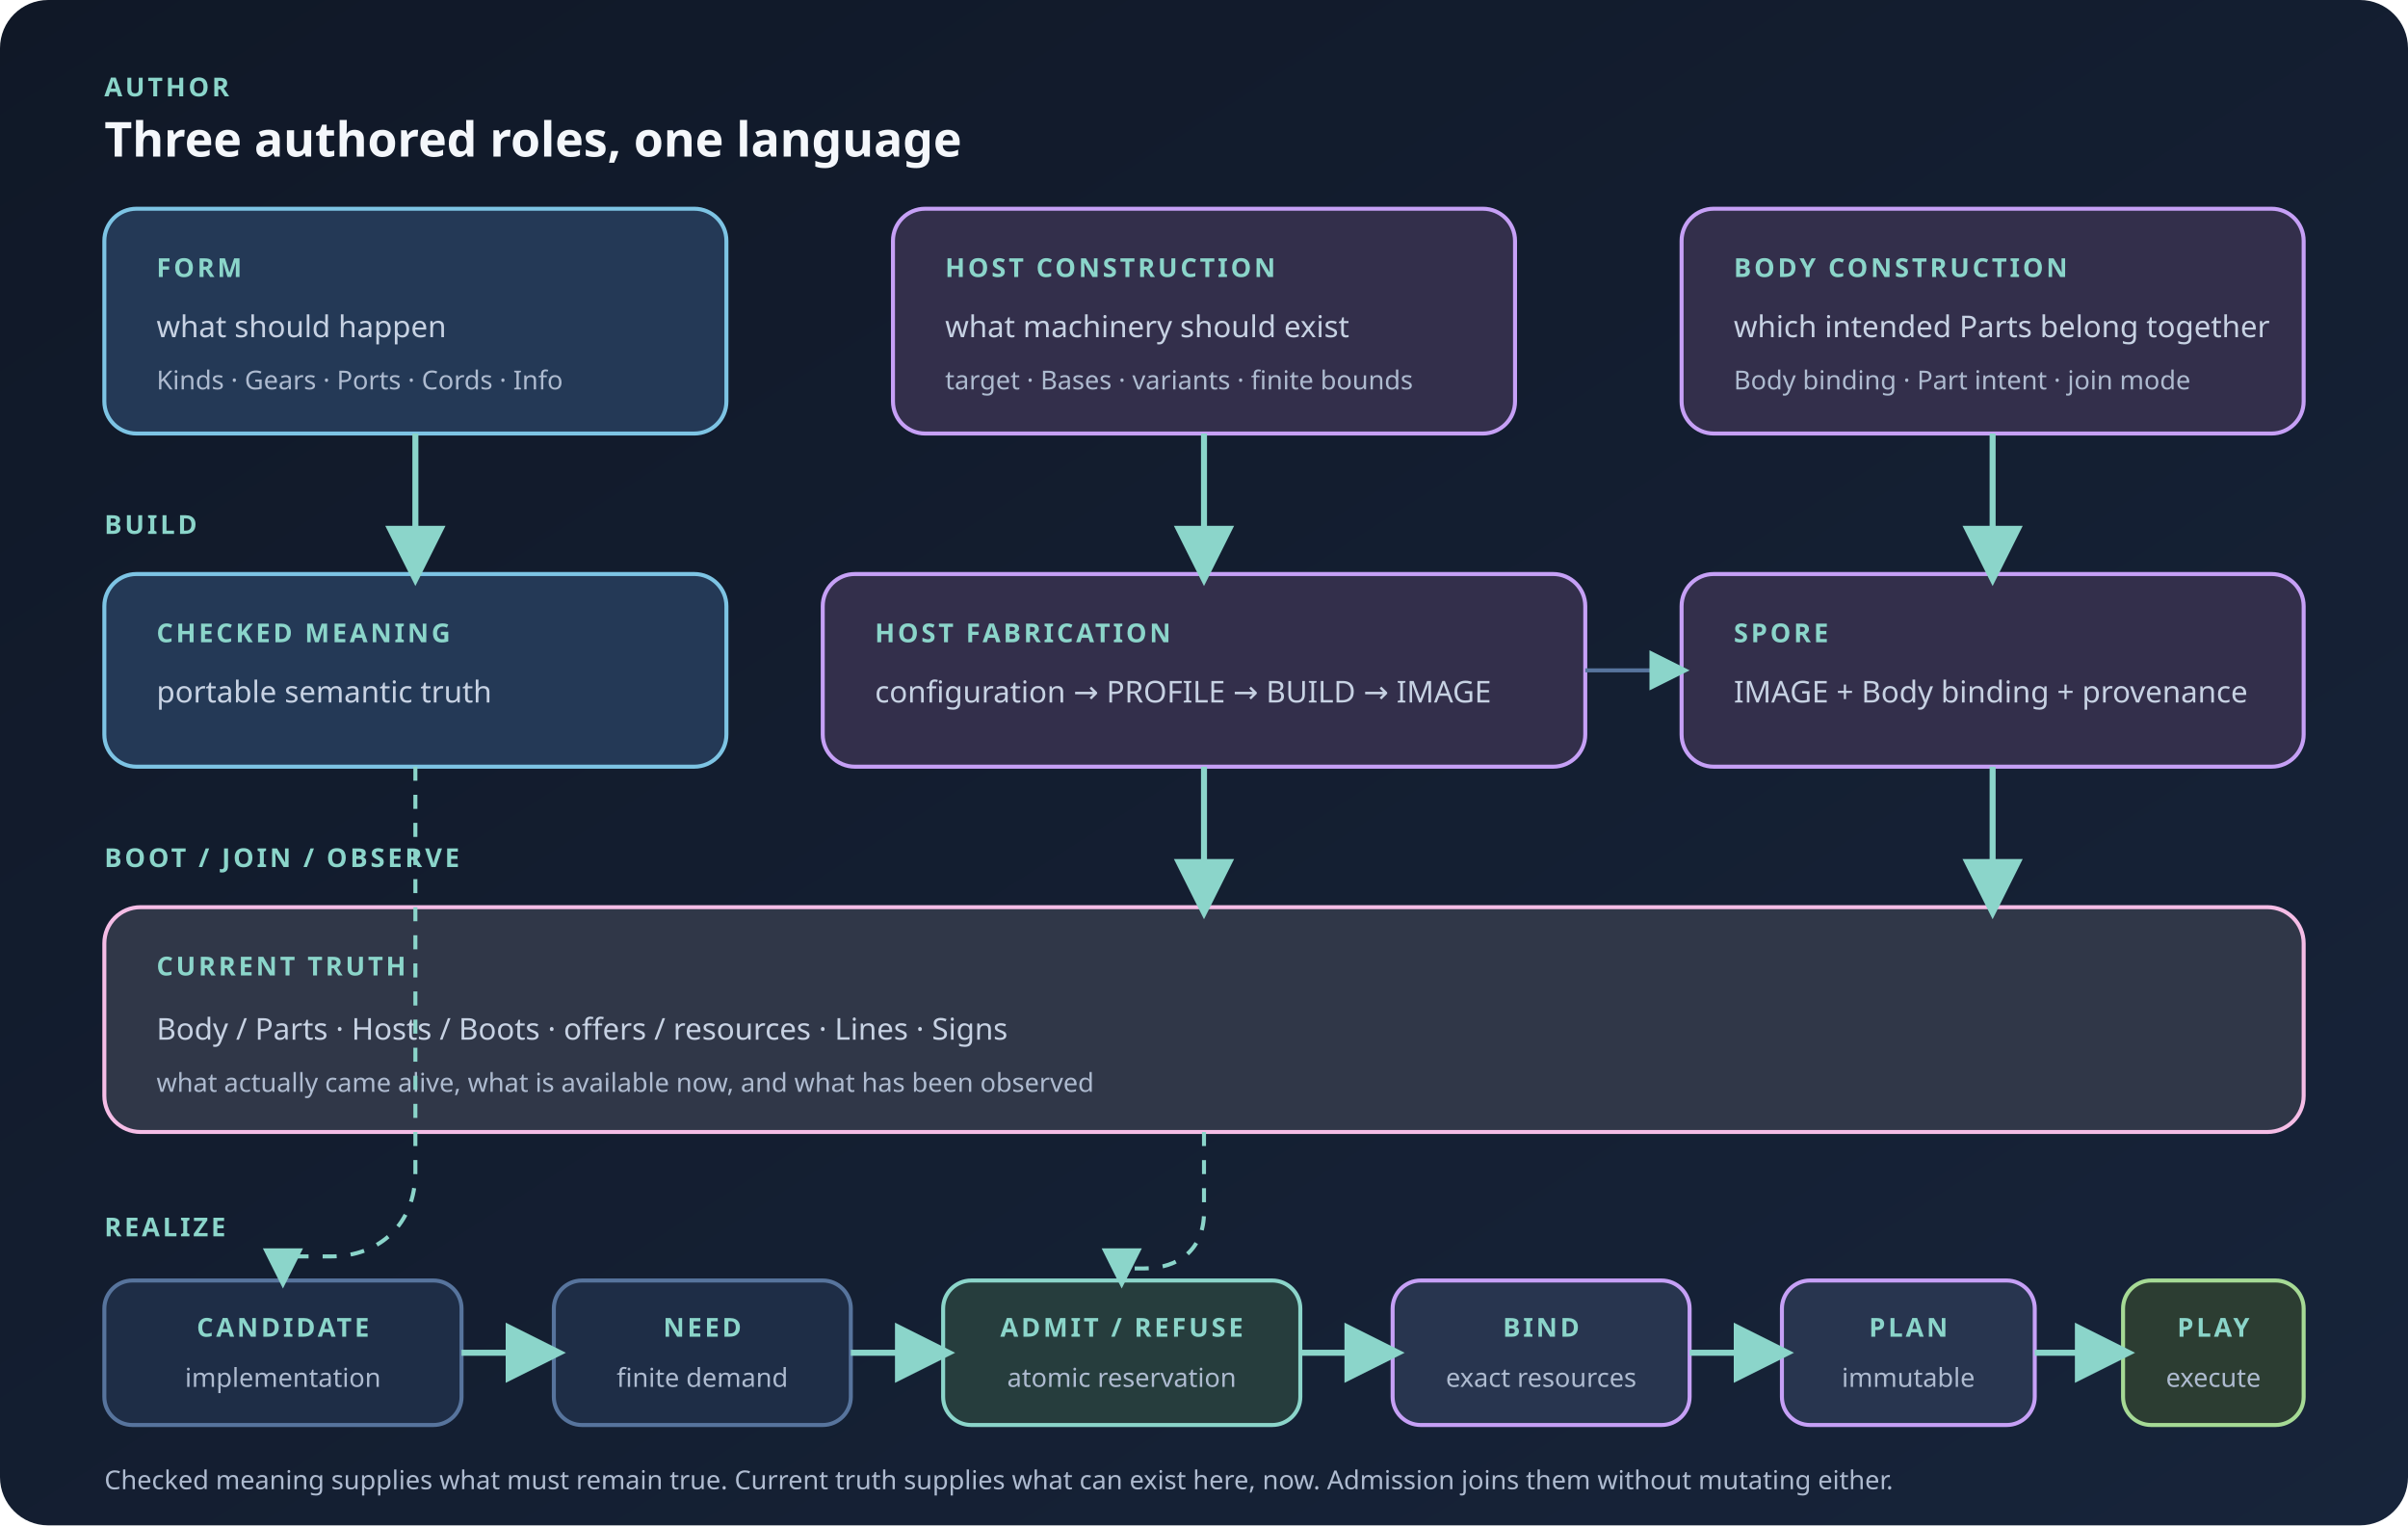
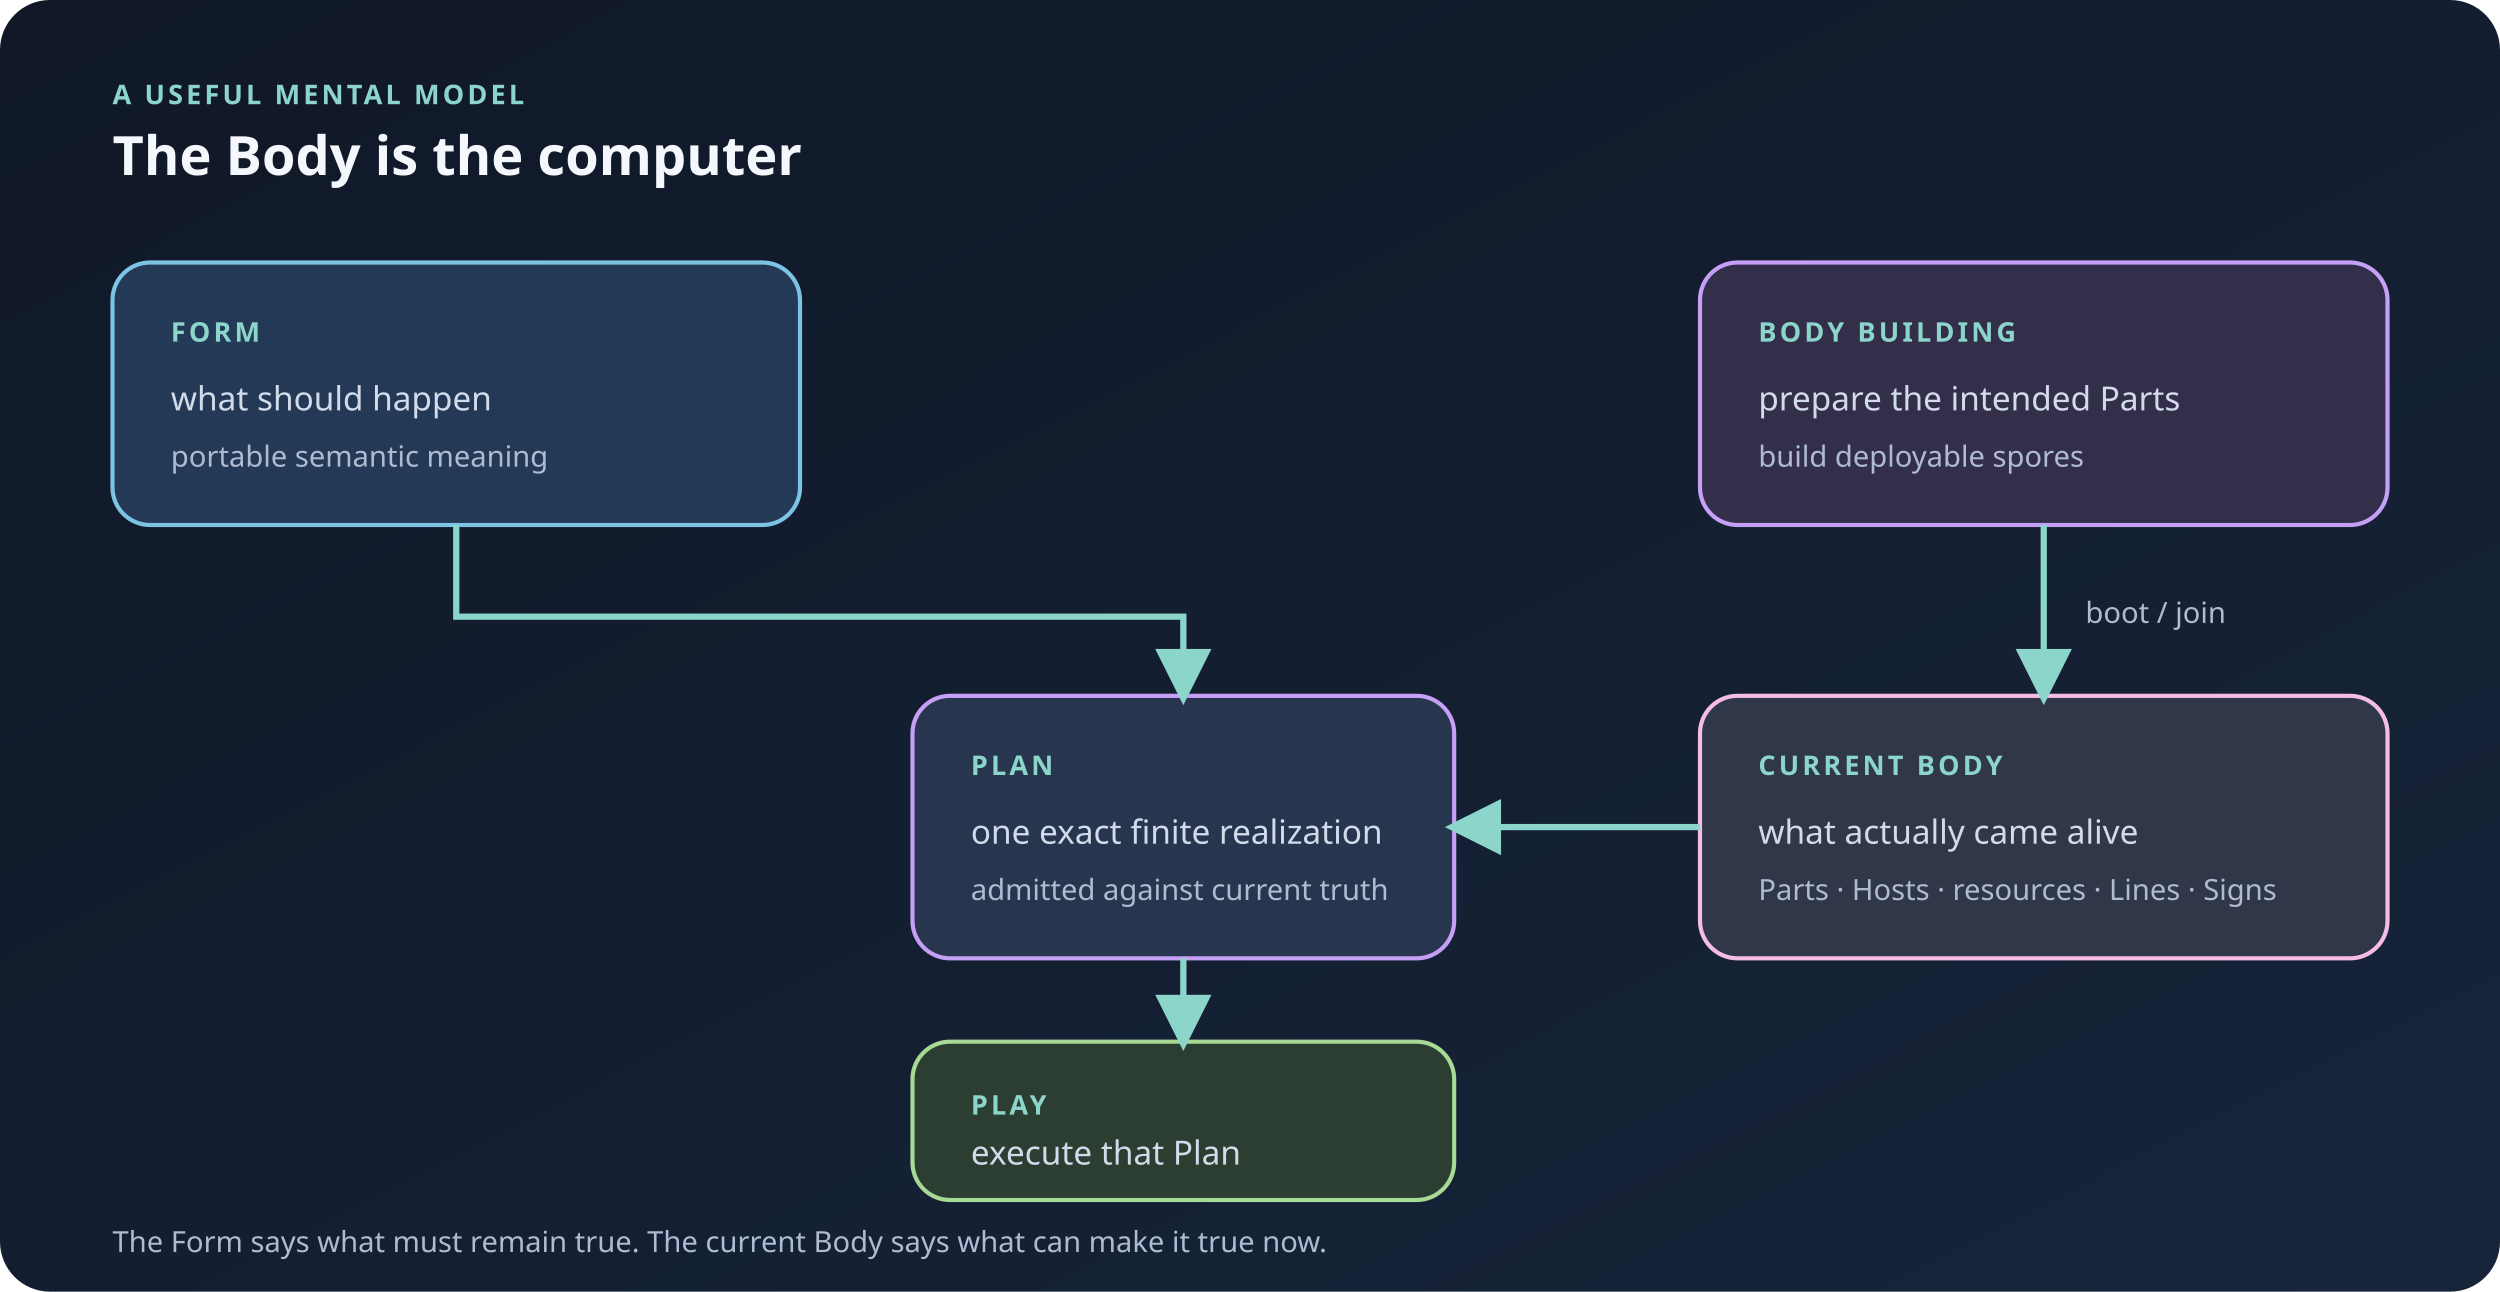
- <svg xmlns="http://www.w3.org/2000/svg" width="1200" height="760" viewBox="0 0 1200 760" role="img" aria-labelledby="title desc">
+ <svg xmlns="http://www.w3.org/2000/svg" width="1200" height="620" viewBox="0 0 1200 620" role="img" aria-labelledby="title desc">
  <defs>
    <linearGradient id="bg" x1="0" y1="0" x2="1" y2="1">
      <stop stop-color="#101827" />
      <stop offset="1" stop-color="#17243a" />
    </linearGradient>
-     <marker id="arrow" markerWidth="10" markerHeight="10" refX="8" refY="5" orient="auto">
-       <path d="M0 0l10 5-10 5z" fill="#8bd5ca" />
+     <marker id="arrow" markerWidth="9" markerHeight="9" refX="7.5" refY="4.5" orient="auto">
+       <path d="M0 0 L9 4.5 L0 9 z" fill="#8bd5ca" />
    </marker>
    <style>
-       .h{font:700 24px ui-sans-serif,system-ui,sans-serif;fill:#f4f7fb}
-       .t{font:15px ui-sans-serif,system-ui,sans-serif;fill:#c7d2e3}
-       .small{font:13px ui-sans-serif,system-ui,sans-serif;fill:#aebbd0}
-       .s{font:700 13px ui-sans-serif,system-ui,sans-serif;letter-spacing:1.4px;fill:#8bd5ca}
-       .box{fill:#1e2d46;stroke:#57749d;stroke-width:2}
+       .h{font:700 26px ui-sans-serif,system-ui,sans-serif;fill:#f4f7fb}
+       .t{font:16px ui-sans-serif,system-ui,sans-serif;fill:#d2dbea}
+       .small{font:14px ui-sans-serif,system-ui,sans-serif;fill:#aebbd0}
+       .s{font:700 13px ui-sans-serif,system-ui,sans-serif;letter-spacing:1.5px;fill:#8bd5ca}
      .semantic{fill:#243956;stroke:#7dc4e4;stroke-width:2}
      .build{fill:#332f4b;stroke:#c6a0f6;stroke-width:2}
-       .observe{fill:#303748;stroke:#f5bde6;stroke-width:2}
-       .admit{fill:#263d3d;stroke:#8bd5ca;stroke-width:2}
+       .truth{fill:#303748;stroke:#f5bde6;stroke-width:2}
      .exact{fill:#28354f;stroke:#c6a0f6;stroke-width:2}
      .play{fill:#2c3d32;stroke:#a6da95;stroke-width:2}
      .line{fill:none;stroke:#8bd5ca;stroke-width:3;marker-end:url(#arrow)}
-       .thin{fill:none;stroke:#57749d;stroke-width:2;marker-end:url(#arrow)}
-       .dash{fill:none;stroke:#8bd5ca;stroke-width:2;stroke-dasharray:7 7;marker-end:url(#arrow)}
    </style>
  </defs>
-   <rect width="1200" height="760" rx="24" fill="url(#bg)" />
-   <text x="52" y="48" class="s">AUTHOR</text>
-   <text x="52" y="78" class="h">Three authored roles, one language</text>
-   <rect x="52" y="104" width="310" height="112" rx="16" class="semantic" />
-   <text x="78" y="138" class="s">FORM</text>
-   <text x="78" y="168" class="t">what should happen</text>
-   <text x="78" y="194" class="small">Kinds · Gears · Ports · Cords · Info</text>
-   <rect x="445" y="104" width="310" height="112" rx="16" class="build" />
-   <text x="471" y="138" class="s">HOST CONSTRUCTION</text>
-   <text x="471" y="168" class="t">what machinery should exist</text>
-   <text x="471" y="194" class="small">target · Bases · variants · finite bounds</text>
-   <rect x="838" y="104" width="310" height="112" rx="16" class="build" />
-   <text x="864" y="138" class="s">BODY CONSTRUCTION</text>
-   <text x="864" y="168" class="t">which intended Parts belong together</text>
-   <text x="864" y="194" class="small">Body binding · Part intent · join mode</text>
-   <text x="52" y="266" class="s">BUILD</text>
-   <rect x="52" y="286" width="310" height="96" rx="16" class="semantic" />
-   <text x="78" y="320" class="s">CHECKED MEANING</text>
-   <text x="78" y="350" class="t">portable semantic truth</text>
-   <rect x="410" y="286" width="380" height="96" rx="16" class="build" />
-   <text x="436" y="320" class="s">HOST FABRICATION</text>
-   <text x="436" y="350" class="t">configuration → PROFILE → BUILD → IMAGE</text>
-   <rect x="838" y="286" width="310" height="96" rx="16" class="build" />
-   <text x="864" y="320" class="s">SPORE</text>
-   <text x="864" y="350" class="t">IMAGE + Body binding + provenance</text>
-   <path d="M207 216v70" class="line" />
-   <path d="M600 216v70" class="line" />
-   <path d="M993 216v70" class="line" />
-   <path d="M790 334h48" class="thin" />
-   <text x="52" y="432" class="s">BOOT / JOIN / OBSERVE</text>
-   <rect x="52" y="452" width="1096" height="112" rx="18" class="observe" />
-   <text x="78" y="486" class="s">CURRENT TRUTH</text>
-   <text x="78" y="518" class="t">Body / Parts · Hosts / Boots · offers / resources · Lines · Signs</text>
-   <text x="78" y="544" class="small">what actually came alive, what is available now, and what has been observed</text>
-   <path d="M600 382v70" class="line" />
-   <path d="M993 382v70" class="line" />
-   <text x="52" y="616" class="s">REALIZE</text>
-   <rect x="52" y="638" width="178" height="72" rx="14" class="box" />
-   <text x="141" y="666" text-anchor="middle" class="s">CANDIDATE</text>
-   <text x="141" y="691" text-anchor="middle" class="small">implementation</text>
-   <rect x="276" y="638" width="148" height="72" rx="14" class="box" />
-   <text x="350" y="666" text-anchor="middle" class="s">NEED</text>
-   <text x="350" y="691" text-anchor="middle" class="small">finite demand</text>
-   <rect x="470" y="638" width="178" height="72" rx="14" class="admit" />
-   <text x="559" y="666" text-anchor="middle" class="s">ADMIT / REFUSE</text>
-   <text x="559" y="691" text-anchor="middle" class="small">atomic reservation</text>
-   <rect x="694" y="638" width="148" height="72" rx="14" class="exact" />
-   <text x="768" y="666" text-anchor="middle" class="s">BIND</text>
-   <text x="768" y="691" text-anchor="middle" class="small">exact resources</text>
-   <rect x="888" y="638" width="126" height="72" rx="14" class="exact" />
-   <text x="951" y="666" text-anchor="middle" class="s">PLAN</text>
-   <text x="951" y="691" text-anchor="middle" class="small">immutable</text>
-   <rect x="1058" y="638" width="90" height="72" rx="14" class="play" />
-   <text x="1103" y="666" text-anchor="middle" class="s">PLAY</text>
-   <text x="1103" y="691" text-anchor="middle" class="small">execute</text>
-   <path d="M230 674h46" class="line" />
-   <path d="M424 674h46" class="line" />
-   <path d="M648 674h46" class="line" />
-   <path d="M842 674h46" class="line" />
-   <path d="M1014 674h44" class="line" />
-   <path d="M207 382v202c0 26-18 42-42 42h-24v12" class="dash" />
-   <path d="M600 564v40c0 18-12 28-30 28H559v6" class="dash" />
-   <text x="52" y="742" class="small">Checked meaning supplies what must remain true. Current truth supplies what can exist here, now. Admission joins them without mutating either.</text>
+   <rect width="1200" height="620" rx="24" fill="url(#bg)" />
+   <text x="54" y="50" class="s">A USEFUL MENTAL MODEL</text>
+   <text x="54" y="84" class="h">The Body is the computer</text>
+   <rect x="54" y="126" width="330" height="126" rx="18" class="semantic" />
+   <text x="82" y="164" class="s">FORM</text>
+   <text x="82" y="197" class="t">what should happen</text>
+   <text x="82" y="224" class="small">portable semantic meaning</text>
+   <rect x="816" y="126" width="330" height="126" rx="18" class="build" />
+   <text x="844" y="164" class="s">BODY BUILDING</text>
+   <text x="844" y="197" class="t">prepare the intended Parts</text>
+   <text x="844" y="224" class="small">build deployable spores</text>
+   <rect x="816" y="334" width="330" height="126" rx="18" class="truth" />
+   <text x="844" y="372" class="s">CURRENT BODY</text>
+   <text x="844" y="405" class="t">what actually came alive</text>
+   <text x="844" y="432" class="small">Parts · Hosts · resources · Lines · Signs</text>
+   <rect x="438" y="334" width="260" height="126" rx="18" class="exact" />
+   <text x="466" y="372" class="s">PLAN</text>
+   <text x="466" y="405" class="t">one exact finite realization</text>
+   <text x="466" y="432" class="small">admitted against current truth</text>
+   <rect x="438" y="500" width="260" height="76" rx="18" class="play" />
+   <text x="466" y="535" class="s">PLAY</text>
+   <text x="466" y="559" class="t">execute that Plan</text>
+   <path d="M219 252 V296 H568 V334" class="line" />
+   <path d="M981 252 V334" class="line" />
+   <text x="1001" y="299" class="small">boot / join</text>
+   <path d="M816 397 H698" class="line" />
+   <path d="M568 460 V500" class="line" />
+   <text x="54" y="601" class="small">The Form says what must remain true. The current Body says what can make it true now.</text>
</svg>
